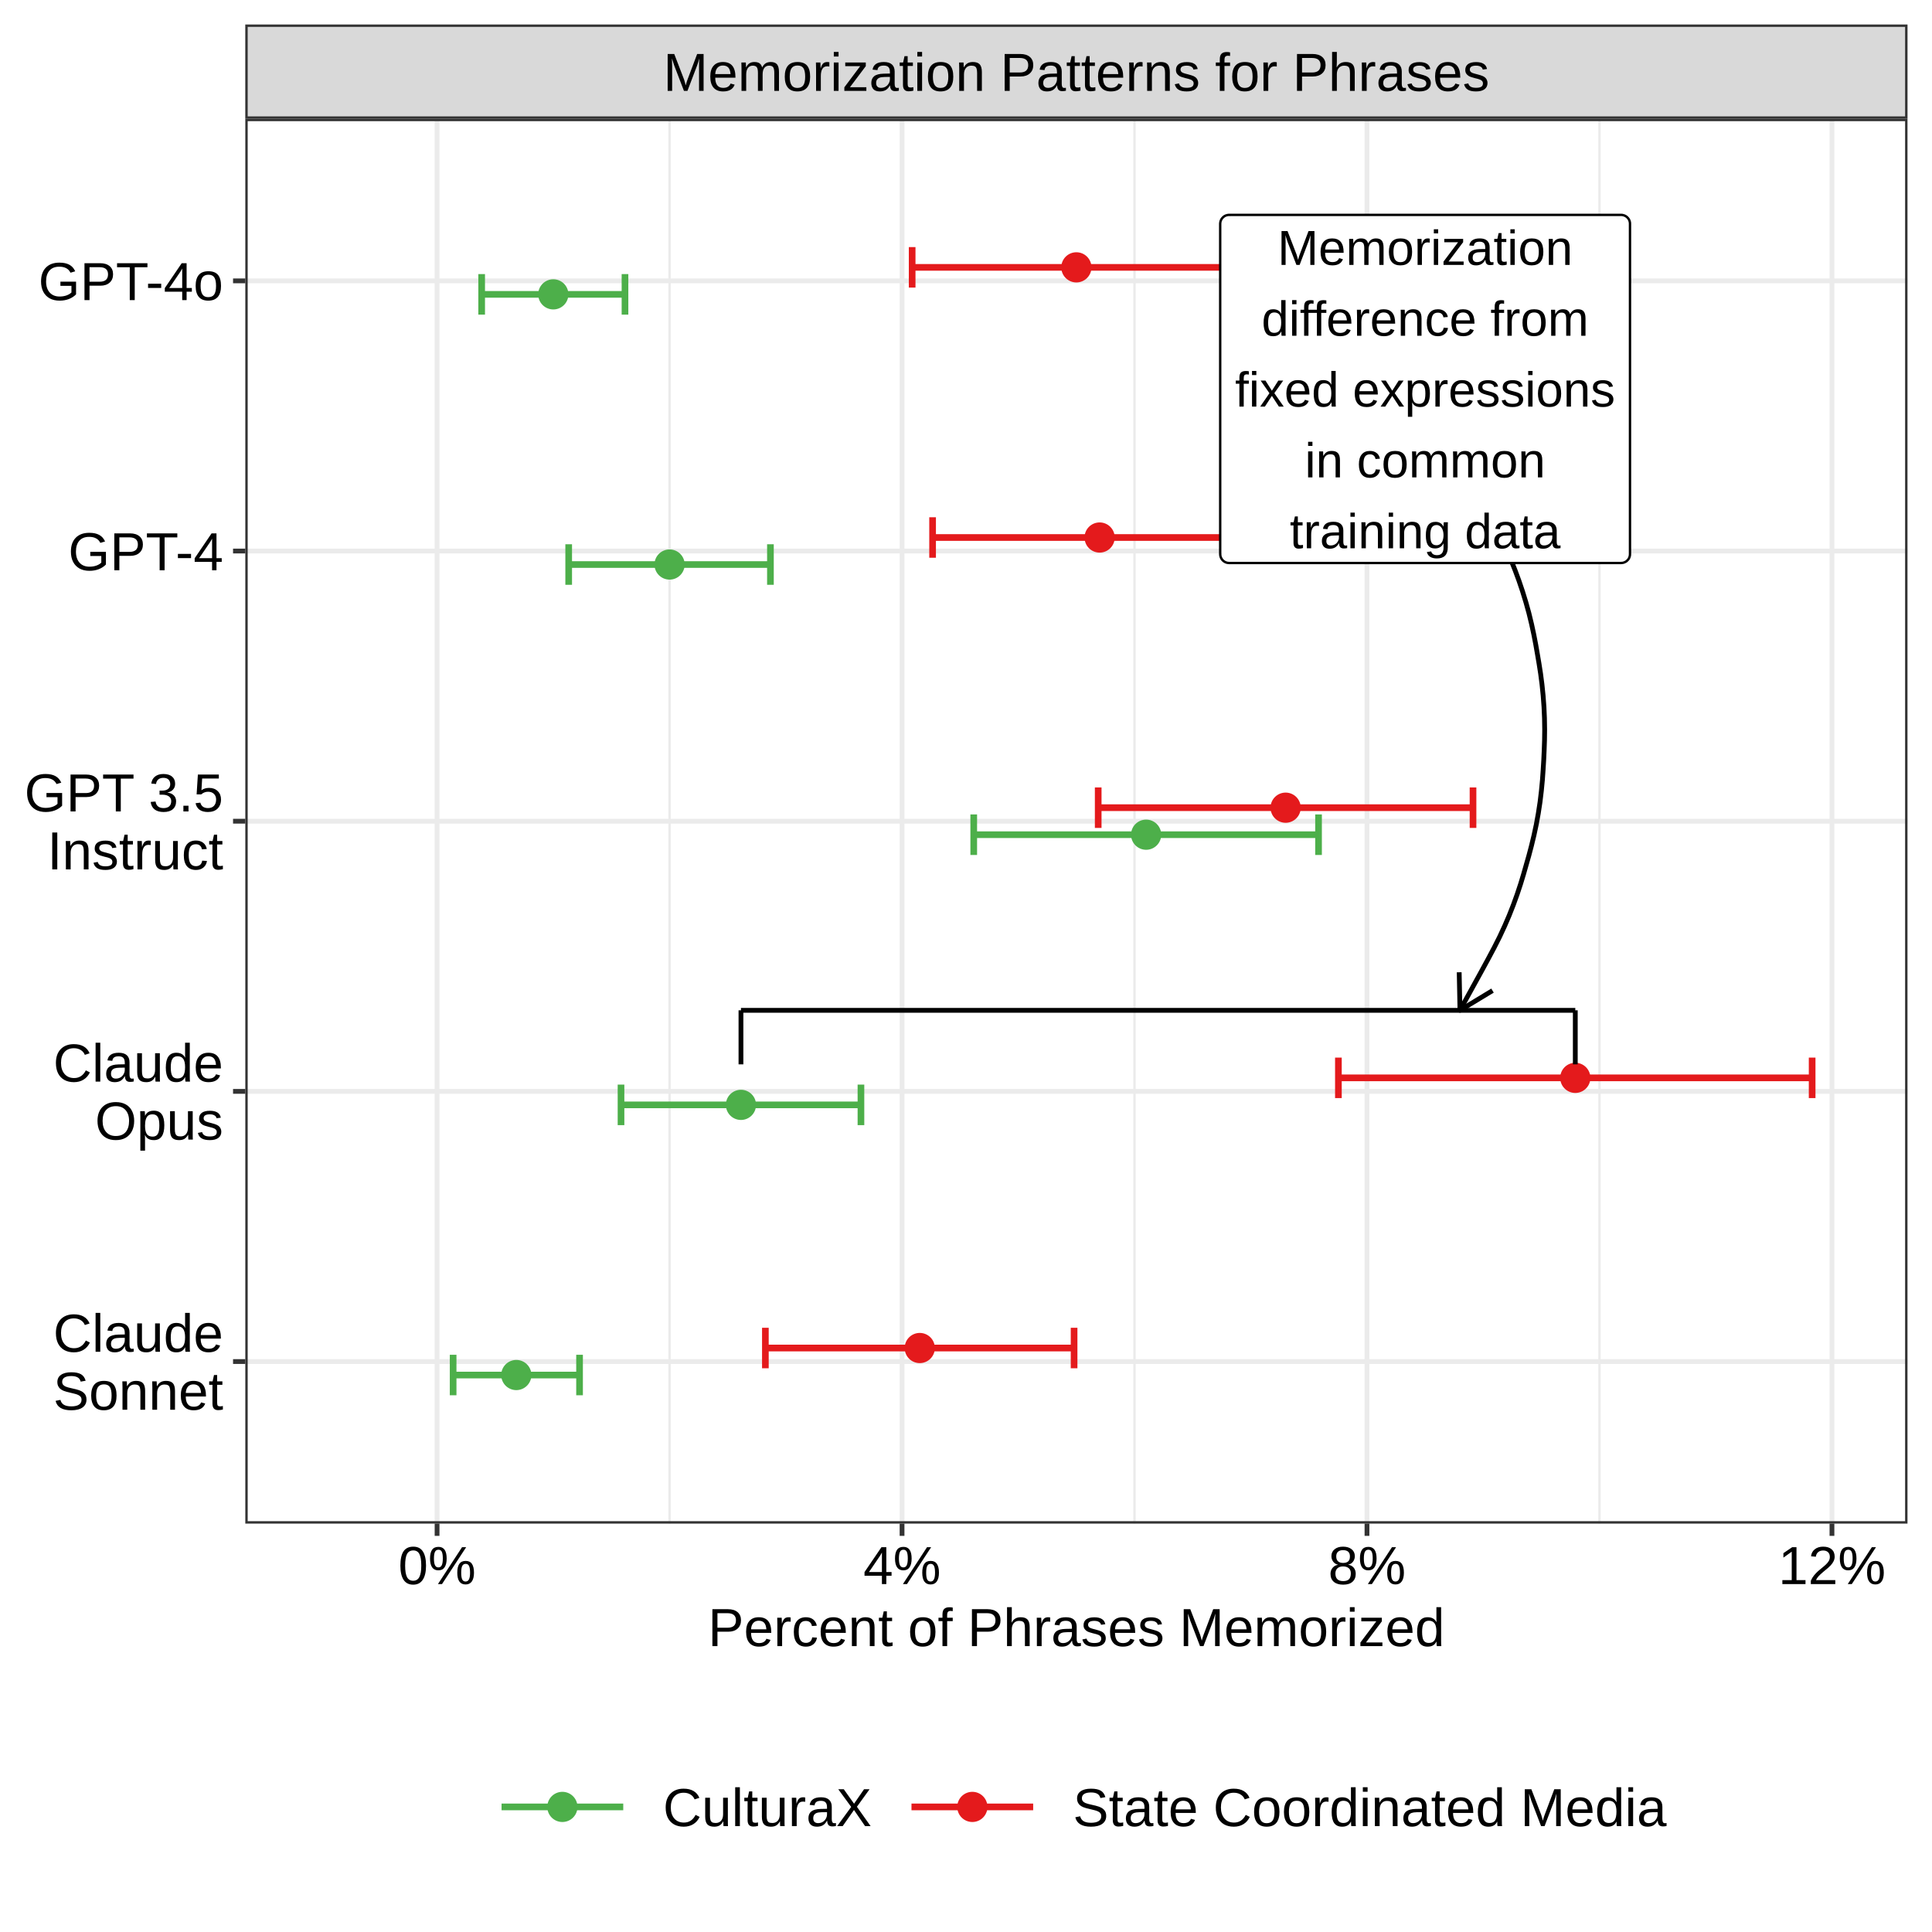
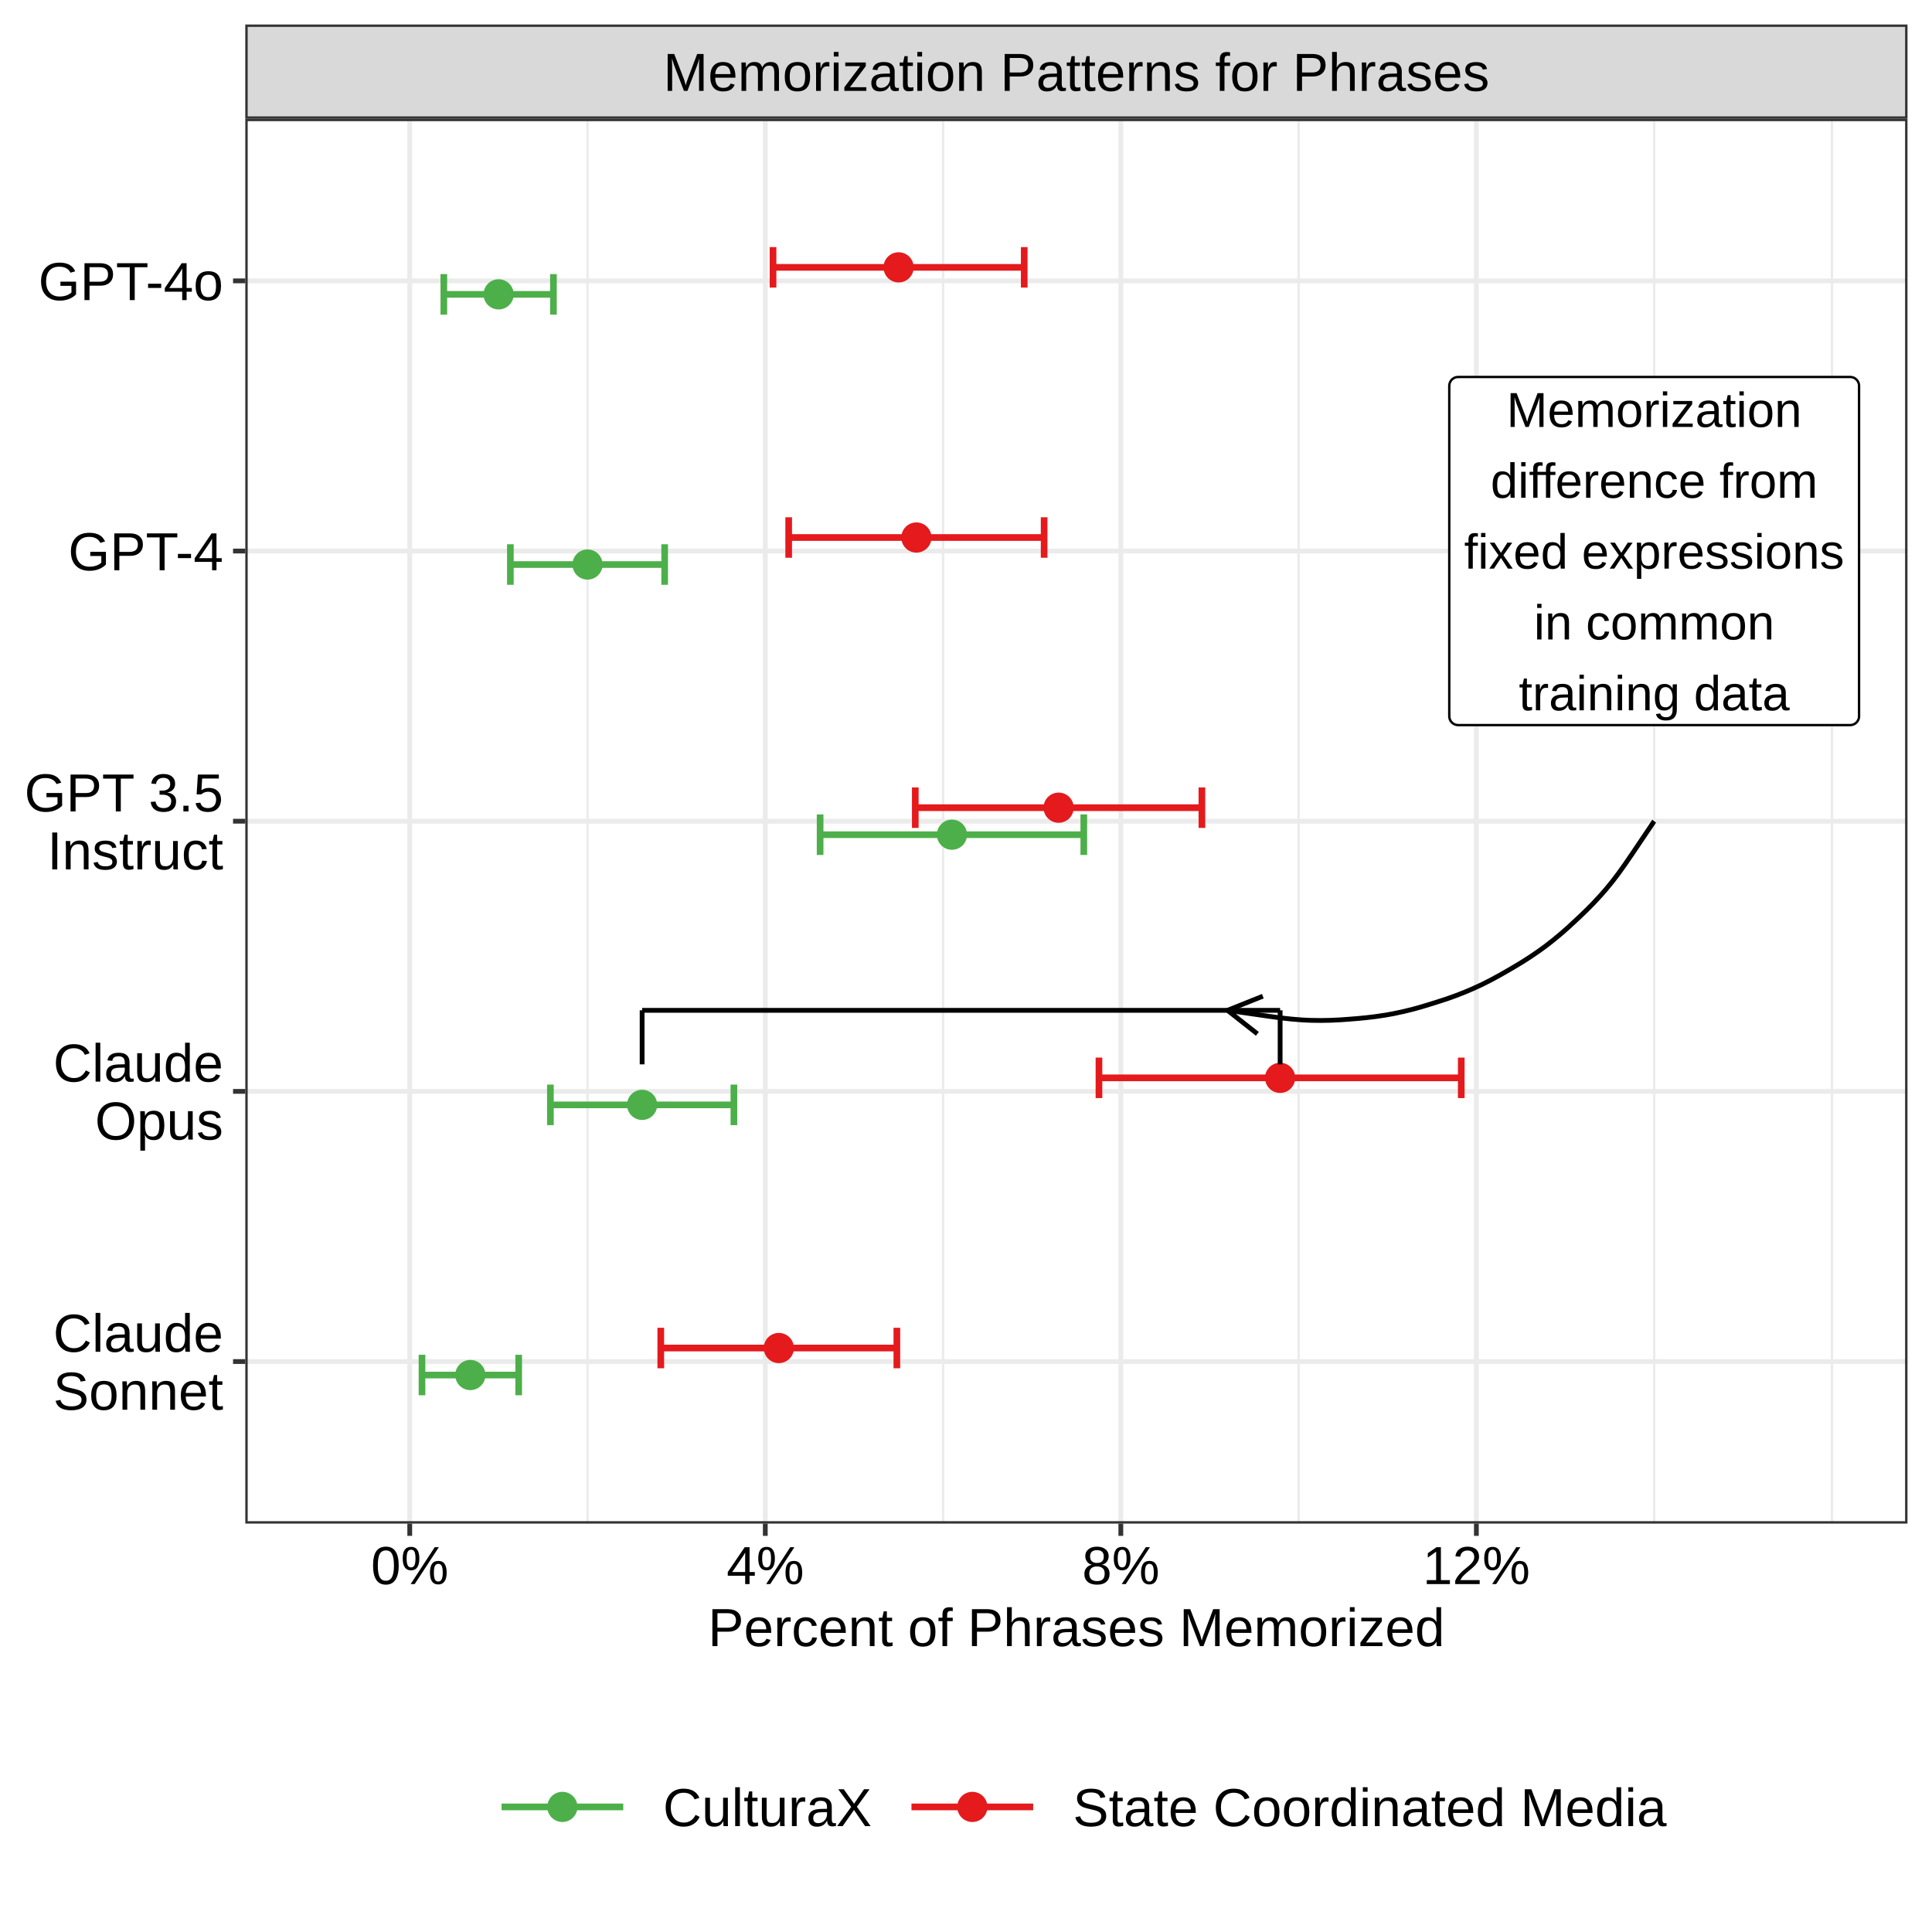
<svg xmlns="http://www.w3.org/2000/svg" width="432.00pt" height="432.00pt" viewBox="0 0 432.00 432.00">
  <g class="svglite">
    <defs>
      <style type="text/css">
    .svglite line, .svglite polyline, .svglite polygon, .svglite path, .svglite rect, .svglite circle {
      fill: none;
      stroke: #000000;
      stroke-linecap: round;
      stroke-linejoin: round;
      stroke-miterlimit: 10.00;
    }
    .svglite text {
      white-space: pre;
    }
    .svglite g.glyphgroup path {
      fill: inherit;
      stroke: none;
    }
  </style>
    </defs>
    <rect width="100%" height="100%" style="stroke: none; fill: #FFFFFF;" />
    <defs>
      <clipPath id="cpMC4wMHw0MzIuMDB8MC4wMHw0MzIuMDA=">
        <rect x="0.00" y="0.00" width="432.00" height="432.00" />
      </clipPath>
    </defs>
    <g clip-path="url(#cpMC4wMHw0MzIuMDB8MC4wMHw0MzIuMDA=)">
      <rect x="0" y="0.00" width="432.00" height="432.00" style="stroke-width: 1.07; stroke: #FFFFFF; fill: #FFFFFF;" />
    </g>
    <defs>
      <clipPath id="cpNTQuODV8NDI2LjUyfDI2LjU2fDM0MC42OA==">
        <rect x="54.85" y="26.56" width="371.67" height="314.12" />
      </clipPath>
    </defs>
    <g clip-path="url(#cpNTQuODV8NDI2LjUyfDI2LjU2fDM0MC42OA==)">
      <rect x="54.85" y="26.56" width="371.67" height="314.12" style="stroke-width: 1.07; stroke: none; fill: #FFFFFF;" />
-       <polyline points="149.72,340.68 149.72,26.56 " style="stroke-width: 0.53; stroke: #EBEBEB; stroke-linecap: butt;" />
-       <polyline points="253.68,340.68 253.68,26.56 " style="stroke-width: 0.53; stroke: #EBEBEB; stroke-linecap: butt;" />
-       <polyline points="357.64,340.68 357.64,26.56 " style="stroke-width: 0.53; stroke: #EBEBEB; stroke-linecap: butt;" />
+       <polyline points="131.37,340.68 131.37,26.56 " style="stroke-width: 0.53; stroke: #EBEBEB; stroke-linecap: butt;" />
+       <polyline points="210.87,340.68 210.87,26.56 " style="stroke-width: 0.53; stroke: #EBEBEB; stroke-linecap: butt;" />
+       <polyline points="290.37,340.68 290.37,26.56 " style="stroke-width: 0.53; stroke: #EBEBEB; stroke-linecap: butt;" />
+       <polyline points="369.88,340.68 369.88,26.56 " style="stroke-width: 0.53; stroke: #EBEBEB; stroke-linecap: butt;" />
+       <polyline points="409.63,340.68 409.63,26.56 " style="stroke-width: 0.53; stroke: #EBEBEB; stroke-linecap: butt;" />
      <polyline points="54.85,304.44 426.52,304.44 " style="stroke-width: 1.07; stroke: #EBEBEB; stroke-linecap: butt;" />
      <polyline points="54.85,244.03 426.52,244.03 " style="stroke-width: 1.07; stroke: #EBEBEB; stroke-linecap: butt;" />
      <polyline points="54.85,183.62 426.52,183.62 " style="stroke-width: 1.07; stroke: #EBEBEB; stroke-linecap: butt;" />
      <polyline points="54.85,123.21 426.52,123.21 " style="stroke-width: 1.07; stroke: #EBEBEB; stroke-linecap: butt;" />
      <polyline points="54.85,62.80 426.52,62.80 " style="stroke-width: 1.07; stroke: #EBEBEB; stroke-linecap: butt;" />
-       <polyline points="97.73,340.68 97.73,26.56 " style="stroke-width: 1.07; stroke: #EBEBEB; stroke-linecap: butt;" />
-       <polyline points="201.70,340.68 201.70,26.56 " style="stroke-width: 1.07; stroke: #EBEBEB; stroke-linecap: butt;" />
-       <polyline points="305.66,340.68 305.66,26.56 " style="stroke-width: 1.07; stroke: #EBEBEB; stroke-linecap: butt;" />
-       <polyline points="409.63,340.68 409.63,26.56 " style="stroke-width: 1.07; stroke: #EBEBEB; stroke-linecap: butt;" />
-       <circle cx="165.68" cy="247.05" r="3.02" style="stroke-width: 0.71; stroke: #4DAF4A; fill: #4DAF4A;" />
-       <circle cx="352.24" cy="241.01" r="3.02" style="stroke-width: 0.71; stroke: #E41A1C; fill: #E41A1C;" />
-       <circle cx="115.45" cy="307.46" r="3.02" style="stroke-width: 0.71; stroke: #4DAF4A; fill: #4DAF4A;" />
-       <circle cx="205.66" cy="301.42" r="3.02" style="stroke-width: 0.71; stroke: #E41A1C; fill: #E41A1C;" />
-       <circle cx="256.28" cy="186.64" r="3.02" style="stroke-width: 0.71; stroke: #4DAF4A; fill: #4DAF4A;" />
-       <circle cx="287.47" cy="180.60" r="3.02" style="stroke-width: 0.71; stroke: #E41A1C; fill: #E41A1C;" />
-       <circle cx="149.72" cy="126.23" r="3.02" style="stroke-width: 0.71; stroke: #4DAF4A; fill: #4DAF4A;" />
-       <circle cx="245.88" cy="120.19" r="3.02" style="stroke-width: 0.71; stroke: #E41A1C; fill: #E41A1C;" />
-       <circle cx="123.72" cy="65.82" r="3.02" style="stroke-width: 0.71; stroke: #4DAF4A; fill: #4DAF4A;" />
-       <circle cx="240.68" cy="59.78" r="3.02" style="stroke-width: 0.71; stroke: #E41A1C; fill: #E41A1C;" />
-       <polyline points="192.51,251.58 192.51,242.52 " style="stroke-width: 1.49; stroke: #4DAF4A; stroke-linecap: butt;" />
-       <polyline points="192.51,247.05 138.86,247.05 " style="stroke-width: 1.49; stroke: #4DAF4A; stroke-linecap: butt;" />
-       <polyline points="138.86,251.58 138.86,242.52 " style="stroke-width: 1.49; stroke: #4DAF4A; stroke-linecap: butt;" />
-       <polyline points="405.20,245.54 405.20,236.48 " style="stroke-width: 1.49; stroke: #E41A1C; stroke-linecap: butt;" />
-       <polyline points="405.20,241.01 299.27,241.01 " style="stroke-width: 1.49; stroke: #E41A1C; stroke-linecap: butt;" />
-       <polyline points="299.27,245.54 299.27,236.48 " style="stroke-width: 1.49; stroke: #E41A1C; stroke-linecap: butt;" />
-       <polyline points="129.59,311.99 129.59,302.93 " style="stroke-width: 1.49; stroke: #4DAF4A; stroke-linecap: butt;" />
-       <polyline points="129.59,307.46 101.32,307.46 " style="stroke-width: 1.49; stroke: #4DAF4A; stroke-linecap: butt;" />
-       <polyline points="101.32,311.99 101.32,302.93 " style="stroke-width: 1.49; stroke: #4DAF4A; stroke-linecap: butt;" />
-       <polyline points="240.17,305.95 240.17,296.89 " style="stroke-width: 1.49; stroke: #E41A1C; stroke-linecap: butt;" />
-       <polyline points="240.17,301.42 171.14,301.42 " style="stroke-width: 1.49; stroke: #E41A1C; stroke-linecap: butt;" />
-       <polyline points="171.14,305.95 171.14,296.89 " style="stroke-width: 1.49; stroke: #E41A1C; stroke-linecap: butt;" />
-       <polyline points="294.83,191.17 294.83,182.11 " style="stroke-width: 1.49; stroke: #4DAF4A; stroke-linecap: butt;" />
-       <polyline points="294.83,186.64 217.73,186.64 " style="stroke-width: 1.49; stroke: #4DAF4A; stroke-linecap: butt;" />
-       <polyline points="217.73,191.17 217.73,182.11 " style="stroke-width: 1.49; stroke: #4DAF4A; stroke-linecap: butt;" />
-       <polyline points="329.37,185.13 329.37,176.07 " style="stroke-width: 1.49; stroke: #E41A1C; stroke-linecap: butt;" />
-       <polyline points="329.37,180.60 245.56,180.60 " style="stroke-width: 1.49; stroke: #E41A1C; stroke-linecap: butt;" />
-       <polyline points="245.56,185.13 245.56,176.07 " style="stroke-width: 1.49; stroke: #E41A1C; stroke-linecap: butt;" />
-       <polyline points="172.27,130.76 172.27,121.70 " style="stroke-width: 1.49; stroke: #4DAF4A; stroke-linecap: butt;" />
-       <polyline points="172.27,126.23 127.16,126.23 " style="stroke-width: 1.49; stroke: #4DAF4A; stroke-linecap: butt;" />
-       <polyline points="127.16,130.76 127.16,121.70 " style="stroke-width: 1.49; stroke: #4DAF4A; stroke-linecap: butt;" />
-       <polyline points="283.23,124.72 283.23,115.66 " style="stroke-width: 1.49; stroke: #E41A1C; stroke-linecap: butt;" />
-       <polyline points="283.23,120.19 208.53,120.19 " style="stroke-width: 1.49; stroke: #E41A1C; stroke-linecap: butt;" />
-       <polyline points="208.53,124.72 208.53,115.66 " style="stroke-width: 1.49; stroke: #E41A1C; stroke-linecap: butt;" />
-       <polyline points="139.75,70.35 139.75,61.29 " style="stroke-width: 1.49; stroke: #4DAF4A; stroke-linecap: butt;" />
-       <polyline points="139.75,65.82 107.70,65.82 " style="stroke-width: 1.49; stroke: #4DAF4A; stroke-linecap: butt;" />
-       <polyline points="107.70,70.35 107.70,61.29 " style="stroke-width: 1.49; stroke: #4DAF4A; stroke-linecap: butt;" />
-       <polyline points="277.41,64.31 277.41,55.25 " style="stroke-width: 1.49; stroke: #E41A1C; stroke-linecap: butt;" />
-       <polyline points="277.41,59.78 203.96,59.78 " style="stroke-width: 1.49; stroke: #E41A1C; stroke-linecap: butt;" />
-       <polyline points="203.96,64.31 203.96,55.25 " style="stroke-width: 1.49; stroke: #E41A1C; stroke-linecap: butt;" />
-       <line x1="165.68" y1="237.99" x2="165.68" y2="225.91" style="stroke-width: 1.07; stroke-linecap: butt;" />
-       <line x1="352.24" y1="237.99" x2="352.24" y2="225.91" style="stroke-width: 1.07; stroke-linecap: butt;" />
-       <line x1="165.68" y1="225.91" x2="352.24" y2="225.91" style="stroke-width: 1.07; stroke-linecap: butt;" />
-       <polyline points="326.45,225.91 326.54,225.76 327.02,224.87 328.06,222.98 329.53,220.31 331.15,217.37 332.69,214.54 334.09,211.91 335.34,209.43 336.45,207.04 337.44,204.74 338.39,202.33 339.25,199.95 340.01,197.65 340.67,195.48 341.26,193.41 341.85,191.34 342.43,189.14 343.00,186.78 343.53,184.30 343.97,181.87 344.36,179.31 344.66,176.80 344.89,174.39 345.05,172.13 345.18,169.98 345.28,167.83 345.36,165.56 345.39,163.13 345.35,160.59 345.24,158.13 345.05,155.55 344.79,153.02 344.48,150.63 344.13,148.38 343.77,146.26 343.40,144.14 342.97,141.91 342.46,139.54 341.86,137.07 341.20,134.69 340.44,132.22 339.63,129.82 338.79,127.55 337.95,125.44 337.13,123.46 336.29,121.47 335.38,119.39 334.35,117.19 333.21,114.92 332.04,112.75 330.75,110.50 329.36,108.26 327.83,105.94 326.12,103.49 324.26,100.85 322.30,98.12 320.55,95.66 319.31,93.93 318.75,93.13 318.66,93.01 " style="stroke-width: 1.07; stroke-linecap: butt;" />
-       <polyline points="326.28,217.40 326.45,225.91 333.73,221.50 " style="stroke-width: 1.07; stroke-linecap: butt;" />
-       <polygon points="274.82,125.89 362.49,125.89 362.41,125.88 362.73,125.87 363.04,125.81 363.34,125.69 363.62,125.54 363.86,125.33 364.08,125.10 364.25,124.83 364.37,124.53 364.45,124.22 364.47,123.91 364.47,123.91 364.47,50.03 364.47,50.03 364.45,49.71 364.37,49.40 364.25,49.11 364.08,48.84 363.86,48.60 363.62,48.40 363.34,48.24 363.04,48.13 362.73,48.06 362.49,48.05 274.82,48.05 275.06,48.06 274.74,48.05 274.43,48.09 274.12,48.18 273.83,48.31 273.57,48.50 273.34,48.72 273.15,48.97 273.00,49.25 272.90,49.55 272.85,49.87 272.84,50.03 272.84,123.91 272.85,123.75 272.85,124.06 272.90,124.38 273.00,124.68 273.15,124.96 273.34,125.22 273.57,125.44 273.83,125.62 274.12,125.76 274.43,125.85 274.74,125.88 " style="stroke-width: 0.53; fill: #FFFFFF;" />
-       <text x="318.66" y="59.23" text-anchor="middle" style="font-size: 11.00px; font-family: &quot;Arial&quot;;" textLength="66.03px" lengthAdjust="spacingAndGlyphs">Memorization</text>
-       <text x="318.66" y="75.07" text-anchor="middle" style="font-size: 11.00px; font-family: &quot;Arial&quot;;" textLength="73.20px" lengthAdjust="spacingAndGlyphs">difference from</text>
-       <text x="318.66" y="90.91" text-anchor="middle" style="font-size: 11.00px; font-family: &quot;Arial&quot;;" textLength="85.03px" lengthAdjust="spacingAndGlyphs">fixed expressions</text>
-       <text x="318.66" y="106.75" text-anchor="middle" style="font-size: 11.00px; font-family: &quot;Arial&quot;;" textLength="53.81px" lengthAdjust="spacingAndGlyphs">in common</text>
-       <text x="318.66" y="122.59" text-anchor="middle" style="font-size: 11.00px; font-family: &quot;Arial&quot;;" textLength="60.59px" lengthAdjust="spacingAndGlyphs">training data</text>
+       <polyline points="91.62,340.68 91.62,26.56 " style="stroke-width: 1.07; stroke: #EBEBEB; stroke-linecap: butt;" />
+       <polyline points="171.12,340.68 171.12,26.56 " style="stroke-width: 1.07; stroke: #EBEBEB; stroke-linecap: butt;" />
+       <polyline points="250.62,340.68 250.62,26.56 " style="stroke-width: 1.07; stroke: #EBEBEB; stroke-linecap: butt;" />
+       <polyline points="330.12,340.68 330.12,26.56 " style="stroke-width: 1.07; stroke: #EBEBEB; stroke-linecap: butt;" />
+       <circle cx="143.58" cy="247.05" r="3.02" style="stroke-width: 0.71; stroke: #4DAF4A; fill: #4DAF4A;" />
+       <circle cx="286.24" cy="241.01" r="3.02" style="stroke-width: 0.71; stroke: #E41A1C; fill: #E41A1C;" />
+       <circle cx="105.17" cy="307.46" r="3.02" style="stroke-width: 0.71; stroke: #4DAF4A; fill: #4DAF4A;" />
+       <circle cx="174.15" cy="301.42" r="3.02" style="stroke-width: 0.71; stroke: #E41A1C; fill: #E41A1C;" />
+       <circle cx="212.86" cy="186.64" r="3.02" style="stroke-width: 0.71; stroke: #4DAF4A; fill: #4DAF4A;" />
+       <circle cx="236.71" cy="180.60" r="3.02" style="stroke-width: 0.71; stroke: #E41A1C; fill: #E41A1C;" />
+       <circle cx="131.37" cy="126.23" r="3.02" style="stroke-width: 0.71; stroke: #4DAF4A; fill: #4DAF4A;" />
+       <circle cx="204.91" cy="120.19" r="3.02" style="stroke-width: 0.71; stroke: #E41A1C; fill: #E41A1C;" />
+       <circle cx="111.49" cy="65.82" r="3.02" style="stroke-width: 0.71; stroke: #4DAF4A; fill: #4DAF4A;" />
+       <circle cx="200.93" cy="59.78" r="3.02" style="stroke-width: 0.71; stroke: #E41A1C; fill: #E41A1C;" />
+       <polyline points="164.10,251.58 164.10,242.52 " style="stroke-width: 1.49; stroke: #4DAF4A; stroke-linecap: butt;" />
+       <polyline points="164.10,247.05 123.07,247.05 " style="stroke-width: 1.49; stroke: #4DAF4A; stroke-linecap: butt;" />
+       <polyline points="123.07,251.58 123.07,242.52 " style="stroke-width: 1.49; stroke: #4DAF4A; stroke-linecap: butt;" />
+       <polyline points="326.74,245.54 326.74,236.48 " style="stroke-width: 1.49; stroke: #E41A1C; stroke-linecap: butt;" />
+       <polyline points="326.74,241.01 245.73,241.01 " style="stroke-width: 1.49; stroke: #E41A1C; stroke-linecap: butt;" />
+       <polyline points="245.73,245.54 245.73,236.48 " style="stroke-width: 1.49; stroke: #E41A1C; stroke-linecap: butt;" />
+       <polyline points="115.98,311.99 115.98,302.93 " style="stroke-width: 1.49; stroke: #4DAF4A; stroke-linecap: butt;" />
+       <polyline points="115.98,307.46 94.36,307.46 " style="stroke-width: 1.49; stroke: #4DAF4A; stroke-linecap: butt;" />
+       <polyline points="94.36,311.99 94.36,302.93 " style="stroke-width: 1.49; stroke: #4DAF4A; stroke-linecap: butt;" />
+       <polyline points="200.54,305.95 200.54,296.89 " style="stroke-width: 1.49; stroke: #E41A1C; stroke-linecap: butt;" />
+       <polyline points="200.54,301.42 147.75,301.42 " style="stroke-width: 1.49; stroke: #E41A1C; stroke-linecap: butt;" />
+       <polyline points="147.75,305.95 147.75,296.89 " style="stroke-width: 1.49; stroke: #E41A1C; stroke-linecap: butt;" />
+       <polyline points="242.34,191.17 242.34,182.11 " style="stroke-width: 1.49; stroke: #4DAF4A; stroke-linecap: butt;" />
+       <polyline points="242.34,186.64 183.38,186.64 " style="stroke-width: 1.49; stroke: #4DAF4A; stroke-linecap: butt;" />
+       <polyline points="183.38,191.17 183.38,182.11 " style="stroke-width: 1.49; stroke: #4DAF4A; stroke-linecap: butt;" />
+       <polyline points="268.75,185.13 268.75,176.07 " style="stroke-width: 1.49; stroke: #E41A1C; stroke-linecap: butt;" />
+       <polyline points="268.75,180.60 204.66,180.60 " style="stroke-width: 1.49; stroke: #E41A1C; stroke-linecap: butt;" />
+       <polyline points="204.66,185.13 204.66,176.07 " style="stroke-width: 1.49; stroke: #E41A1C; stroke-linecap: butt;" />
+       <polyline points="148.62,130.76 148.62,121.70 " style="stroke-width: 1.49; stroke: #4DAF4A; stroke-linecap: butt;" />
+       <polyline points="148.62,126.23 114.12,126.23 " style="stroke-width: 1.49; stroke: #4DAF4A; stroke-linecap: butt;" />
+       <polyline points="114.12,130.76 114.12,121.70 " style="stroke-width: 1.49; stroke: #4DAF4A; stroke-linecap: butt;" />
+       <polyline points="233.47,124.72 233.47,115.66 " style="stroke-width: 1.49; stroke: #E41A1C; stroke-linecap: butt;" />
+       <polyline points="233.47,120.19 176.35,120.19 " style="stroke-width: 1.49; stroke: #E41A1C; stroke-linecap: butt;" />
+       <polyline points="176.35,124.72 176.35,115.66 " style="stroke-width: 1.49; stroke: #E41A1C; stroke-linecap: butt;" />
+       <polyline points="123.75,70.35 123.75,61.29 " style="stroke-width: 1.49; stroke: #4DAF4A; stroke-linecap: butt;" />
+       <polyline points="123.75,65.82 99.24,65.82 " style="stroke-width: 1.49; stroke: #4DAF4A; stroke-linecap: butt;" />
+       <polyline points="99.24,70.35 99.24,61.29 " style="stroke-width: 1.49; stroke: #4DAF4A; stroke-linecap: butt;" />
+       <polyline points="229.02,64.31 229.02,55.25 " style="stroke-width: 1.49; stroke: #E41A1C; stroke-linecap: butt;" />
+       <polyline points="229.02,59.78 172.85,59.78 " style="stroke-width: 1.49; stroke: #E41A1C; stroke-linecap: butt;" />
+       <polyline points="172.85,64.31 172.85,55.25 " style="stroke-width: 1.49; stroke: #E41A1C; stroke-linecap: butt;" />
+       <line x1="143.58" y1="237.99" x2="143.58" y2="225.91" style="stroke-width: 1.07; stroke-linecap: butt;" />
+       <line x1="286.24" y1="237.99" x2="286.24" y2="225.91" style="stroke-width: 1.07; stroke-linecap: butt;" />
+       <line x1="143.58" y1="225.91" x2="286.24" y2="225.91" style="stroke-width: 1.07; stroke-linecap: butt;" />
+       <polyline points="274.47,225.91 274.66,225.93 275.74,226.09 277.92,226.41 280.77,226.82 283.67,227.24 286.35,227.60 288.81,227.87 291.14,228.06 293.03,228.15 295.32,228.18 297.55,228.14 299.65,228.04 301.59,227.90 303.48,227.75 305.45,227.56 307.56,227.31 309.78,226.98 311.61,226.65 313.85,226.17 316.01,225.64 318.04,225.07 319.90,224.50 321.71,223.93 323.59,223.32 325.59,222.60 327.68,221.78 329.39,221.05 331.47,220.09 333.46,219.08 335.30,218.08 337.00,217.11 338.63,216.16 340.32,215.14 342.12,213.99 343.97,212.73 345.48,211.64 347.29,210.23 349.01,208.81 350.58,207.43 352.02,206.10 353.40,204.81 354.82,203.44 356.32,201.92 357.84,200.28 359.07,198.88 360.53,197.10 361.95,195.23 363.41,193.18 364.96,190.92 366.61,188.47 368.18,186.14 369.32,184.45 369.81,183.71 369.88,183.62 " style="stroke-width: 1.07; stroke-linecap: butt;" />
+       <polyline points="282.37,222.75 274.47,225.91 281.15,231.17 " style="stroke-width: 1.07; stroke-linecap: butt;" />
+       <polygon points="326.04,162.13 413.71,162.13 413.63,162.13 413.95,162.12 414.26,162.05 414.56,161.94 414.84,161.78 415.08,161.58 415.29,161.34 415.46,161.07 415.59,160.78 415.67,160.47 415.69,160.15 415.69,160.15 415.69,86.27 415.69,86.27 415.67,85.96 415.59,85.65 415.46,85.35 415.29,85.08 415.08,84.85 414.84,84.64 414.56,84.48 414.26,84.37 413.95,84.31 413.71,84.29 326.04,84.29 326.28,84.31 325.96,84.30 325.64,84.33 325.34,84.42 325.05,84.56 324.79,84.74 324.56,84.96 324.37,85.22 324.22,85.50 324.12,85.80 324.07,86.11 324.06,86.27 324.06,160.15 324.07,159.99 324.07,160.31 324.12,160.62 324.22,160.93 324.37,161.21 324.56,161.46 324.79,161.68 325.05,161.87 325.34,162.00 325.64,162.09 325.96,162.13 " style="stroke-width: 0.53; fill: #FFFFFF;" />
+       <text x="369.88" y="95.47" text-anchor="middle" style="font-size: 11.00px; font-family: &quot;Arial&quot;;" textLength="66.03px" lengthAdjust="spacingAndGlyphs">Memorization</text>
+       <text x="369.88" y="111.31" text-anchor="middle" style="font-size: 11.00px; font-family: &quot;Arial&quot;;" textLength="73.20px" lengthAdjust="spacingAndGlyphs">difference from</text>
+       <text x="369.88" y="127.15" text-anchor="middle" style="font-size: 11.00px; font-family: &quot;Arial&quot;;" textLength="85.03px" lengthAdjust="spacingAndGlyphs">fixed expressions</text>
+       <text x="369.88" y="142.99" text-anchor="middle" style="font-size: 11.00px; font-family: &quot;Arial&quot;;" textLength="53.81px" lengthAdjust="spacingAndGlyphs">in common</text>
+       <text x="369.88" y="158.83" text-anchor="middle" style="font-size: 11.00px; font-family: &quot;Arial&quot;;" textLength="60.59px" lengthAdjust="spacingAndGlyphs">training data</text>
      <rect x="54.85" y="26.56" width="371.67" height="314.12" style="stroke-width: 1.07; stroke: #333333;" />
    </g>
    <g clip-path="url(#cpMC4wMHw0MzIuMDB8MC4wMHw0MzIuMDA=)">
</g>
    <defs>
      <clipPath id="cpNTQuODV8NDI2LjUyfDUuNDh8MjYuNTY=">
        <rect x="54.85" y="5.48" width="371.67" height="21.08" />
      </clipPath>
    </defs>
    <g clip-path="url(#cpNTQuODV8NDI2LjUyfDUuNDh8MjYuNTY=)">
      <rect x="54.85" y="5.48" width="371.67" height="21.08" style="stroke-width: 1.07; stroke: #333333; fill: #D9D9D9;" />
      <text x="240.68" y="20.32" text-anchor="middle" style="font-size: 12.00px; font-family: &quot;Arial&quot;;" textLength="184.70px" lengthAdjust="spacingAndGlyphs">Memorization Patterns for Phrases</text>
    </g>
    <g clip-path="url(#cpMC4wMHw0MzIuMDB8MC4wMHw0MzIuMDA=)">
-       <polyline points="97.73,343.42 97.73,340.68 " style="stroke-width: 1.07; stroke: #333333; stroke-linecap: butt;" />
-       <polyline points="201.70,343.42 201.70,340.68 " style="stroke-width: 1.07; stroke: #333333; stroke-linecap: butt;" />
-       <polyline points="305.66,343.42 305.66,340.68 " style="stroke-width: 1.07; stroke: #333333; stroke-linecap: butt;" />
-       <polyline points="409.63,343.42 409.63,340.68 " style="stroke-width: 1.07; stroke: #333333; stroke-linecap: butt;" />
-       <text x="97.73" y="354.21" text-anchor="middle" style="font-size: 12.00px; font-family: &quot;Arial&quot;;" textLength="17.34px" lengthAdjust="spacingAndGlyphs">0%</text>
-       <text x="201.70" y="354.21" text-anchor="middle" style="font-size: 12.00px; font-family: &quot;Arial&quot;;" textLength="17.34px" lengthAdjust="spacingAndGlyphs">4%</text>
-       <text x="305.66" y="354.21" text-anchor="middle" style="font-size: 12.00px; font-family: &quot;Arial&quot;;" textLength="17.34px" lengthAdjust="spacingAndGlyphs">8%</text>
-       <text x="409.63" y="354.21" text-anchor="middle" style="font-size: 12.00px; font-family: &quot;Arial&quot;;" textLength="24.02px" lengthAdjust="spacingAndGlyphs">12%</text>
+       <polyline points="91.62,343.42 91.62,340.68 " style="stroke-width: 1.07; stroke: #333333; stroke-linecap: butt;" />
+       <polyline points="171.12,343.42 171.12,340.68 " style="stroke-width: 1.07; stroke: #333333; stroke-linecap: butt;" />
+       <polyline points="250.62,343.42 250.62,340.68 " style="stroke-width: 1.07; stroke: #333333; stroke-linecap: butt;" />
+       <polyline points="330.12,343.42 330.12,340.68 " style="stroke-width: 1.07; stroke: #333333; stroke-linecap: butt;" />
+       <text x="91.62" y="354.21" text-anchor="middle" style="font-size: 12.00px; font-family: &quot;Arial&quot;;" textLength="17.34px" lengthAdjust="spacingAndGlyphs">0%</text>
+       <text x="171.12" y="354.21" text-anchor="middle" style="font-size: 12.00px; font-family: &quot;Arial&quot;;" textLength="17.34px" lengthAdjust="spacingAndGlyphs">4%</text>
+       <text x="250.62" y="354.21" text-anchor="middle" style="font-size: 12.00px; font-family: &quot;Arial&quot;;" textLength="17.34px" lengthAdjust="spacingAndGlyphs">8%</text>
+       <text x="330.12" y="354.21" text-anchor="middle" style="font-size: 12.00px; font-family: &quot;Arial&quot;;" textLength="24.02px" lengthAdjust="spacingAndGlyphs">12%</text>
      <text x="49.92" y="302.26" text-anchor="end" style="font-size: 12.00px; font-family: &quot;Arial&quot;;" textLength="38.03px" lengthAdjust="spacingAndGlyphs">Claude</text>
      <text x="49.92" y="315.22" text-anchor="end" style="font-size: 12.00px; font-family: &quot;Arial&quot;;" textLength="38.02px" lengthAdjust="spacingAndGlyphs">Sonnet</text>
      <text x="49.92" y="241.85" text-anchor="end" style="font-size: 12.00px; font-family: &quot;Arial&quot;;" textLength="38.03px" lengthAdjust="spacingAndGlyphs">Claude</text>
      <text x="49.92" y="254.81" text-anchor="end" style="font-size: 12.00px; font-family: &quot;Arial&quot;;" textLength="28.67px" lengthAdjust="spacingAndGlyphs">Opus</text>
      <text x="49.92" y="181.44" text-anchor="end" style="font-size: 12.00px; font-family: &quot;Arial&quot;;" textLength="44.44px" lengthAdjust="spacingAndGlyphs">GPT 3.5</text>
      <text x="49.92" y="194.40" text-anchor="end" style="font-size: 12.00px; font-family: &quot;Arial&quot;;" textLength="39.33px" lengthAdjust="spacingAndGlyphs">Instruct</text>
      <text x="49.92" y="127.51" text-anchor="end" style="font-size: 12.00px; font-family: &quot;Arial&quot;;" textLength="34.67px" lengthAdjust="spacingAndGlyphs">GPT-4</text>
      <text x="49.92" y="67.10" text-anchor="end" style="font-size: 12.00px; font-family: &quot;Arial&quot;;" textLength="41.34px" lengthAdjust="spacingAndGlyphs">GPT-4o</text>
      <polyline points="52.11,304.44 54.85,304.44 " style="stroke-width: 1.07; stroke: #333333; stroke-linecap: butt;" />
      <polyline points="52.11,244.03 54.85,244.03 " style="stroke-width: 1.07; stroke: #333333; stroke-linecap: butt;" />
      <polyline points="52.11,183.62 54.85,183.62 " style="stroke-width: 1.07; stroke: #333333; stroke-linecap: butt;" />
      <polyline points="52.11,123.21 54.85,123.21 " style="stroke-width: 1.07; stroke: #333333; stroke-linecap: butt;" />
      <polyline points="52.11,62.80 54.85,62.80 " style="stroke-width: 1.07; stroke: #333333; stroke-linecap: butt;" />
      <text x="240.68" y="368.07" text-anchor="middle" style="font-size: 12.00px; font-family: &quot;Arial&quot;;" textLength="164.70px" lengthAdjust="spacingAndGlyphs">Percent of Phrases Memorized</text>
      <rect x="108.75" y="387.03" width="34.02" height="34.02" style="stroke-width: 1.07; stroke: none; fill: #FFFFFF;" />
      <circle cx="125.75" cy="404.03" r="3.02" style="stroke-width: 0.71; stroke: #4DAF4A; fill: #4DAF4A;" />
      <line x1="112.15" y1="404.03" x2="139.36" y2="404.03" style="stroke-width: 1.49; stroke: #4DAF4A; stroke-linecap: butt;" />
      <rect x="200.41" y="387.03" width="34.02" height="34.02" style="stroke-width: 1.07; stroke: none; fill: #FFFFFF;" />
      <circle cx="217.42" cy="404.03" r="3.02" style="stroke-width: 0.71; stroke: #E41A1C; fill: #E41A1C;" />
      <line x1="203.81" y1="404.03" x2="231.02" y2="404.03" style="stroke-width: 1.49; stroke: #E41A1C; stroke-linecap: butt;" />
      <text x="148.24" y="408.33" style="font-size: 12.00px; font-family: &quot;Arial&quot;;" textLength="46.69px" lengthAdjust="spacingAndGlyphs">CulturaX</text>
      <text x="239.90" y="408.33" style="font-size: 12.00px; font-family: &quot;Arial&quot;;" textLength="132.72px" lengthAdjust="spacingAndGlyphs">State Coordinated Media</text>
    </g>
  </g>
</svg>
